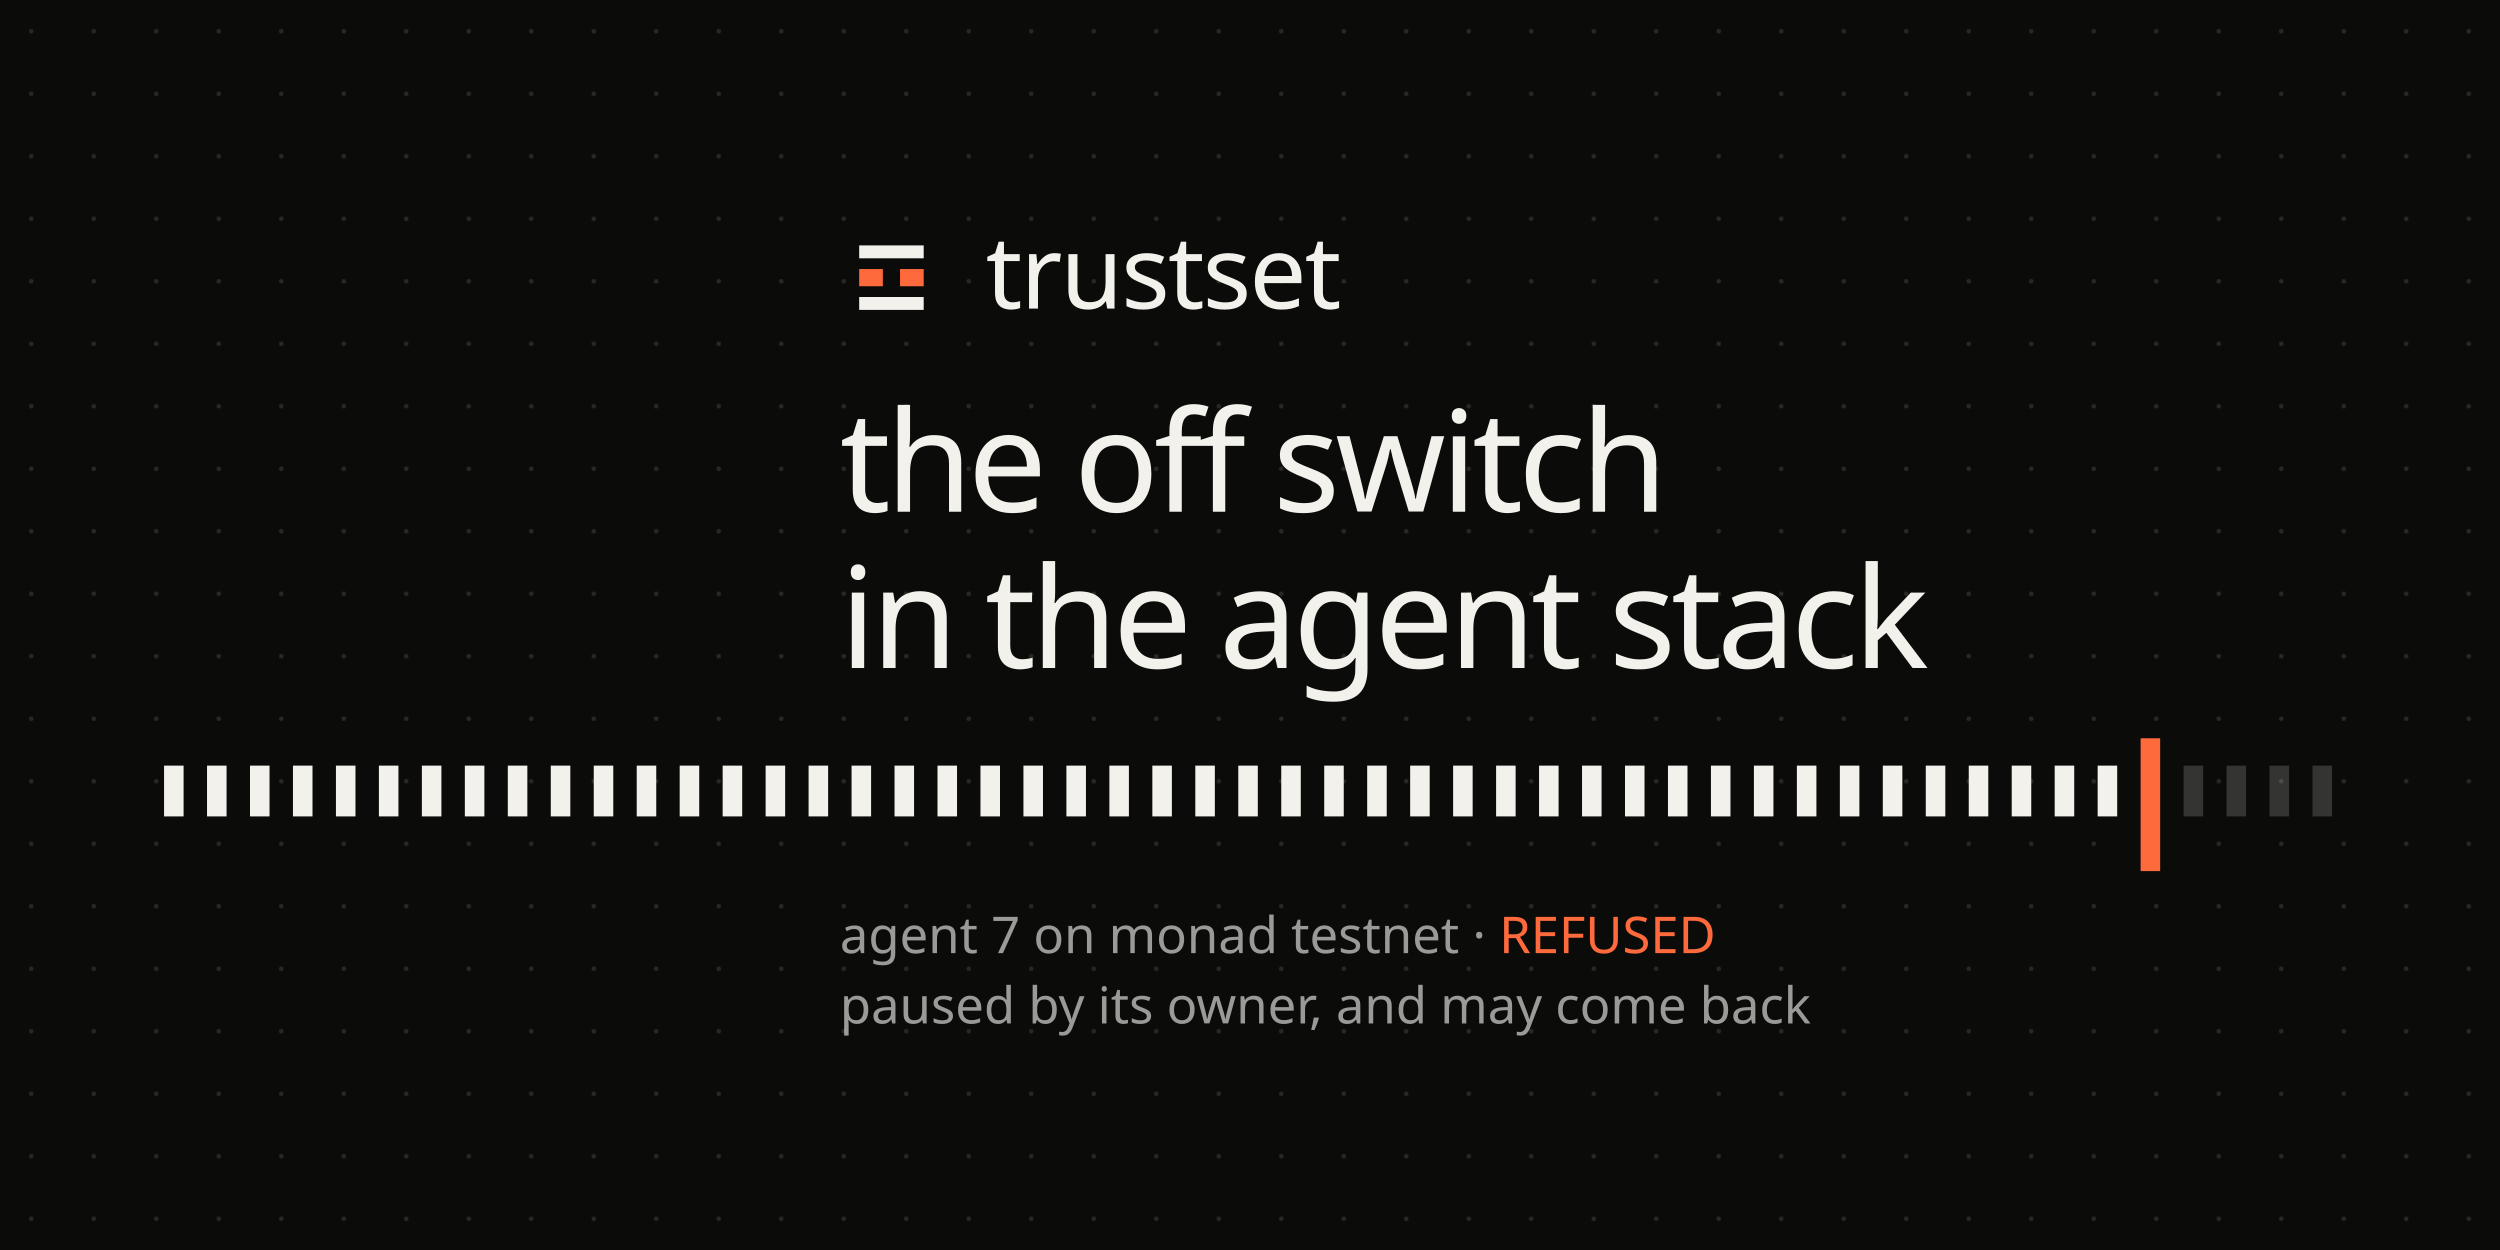
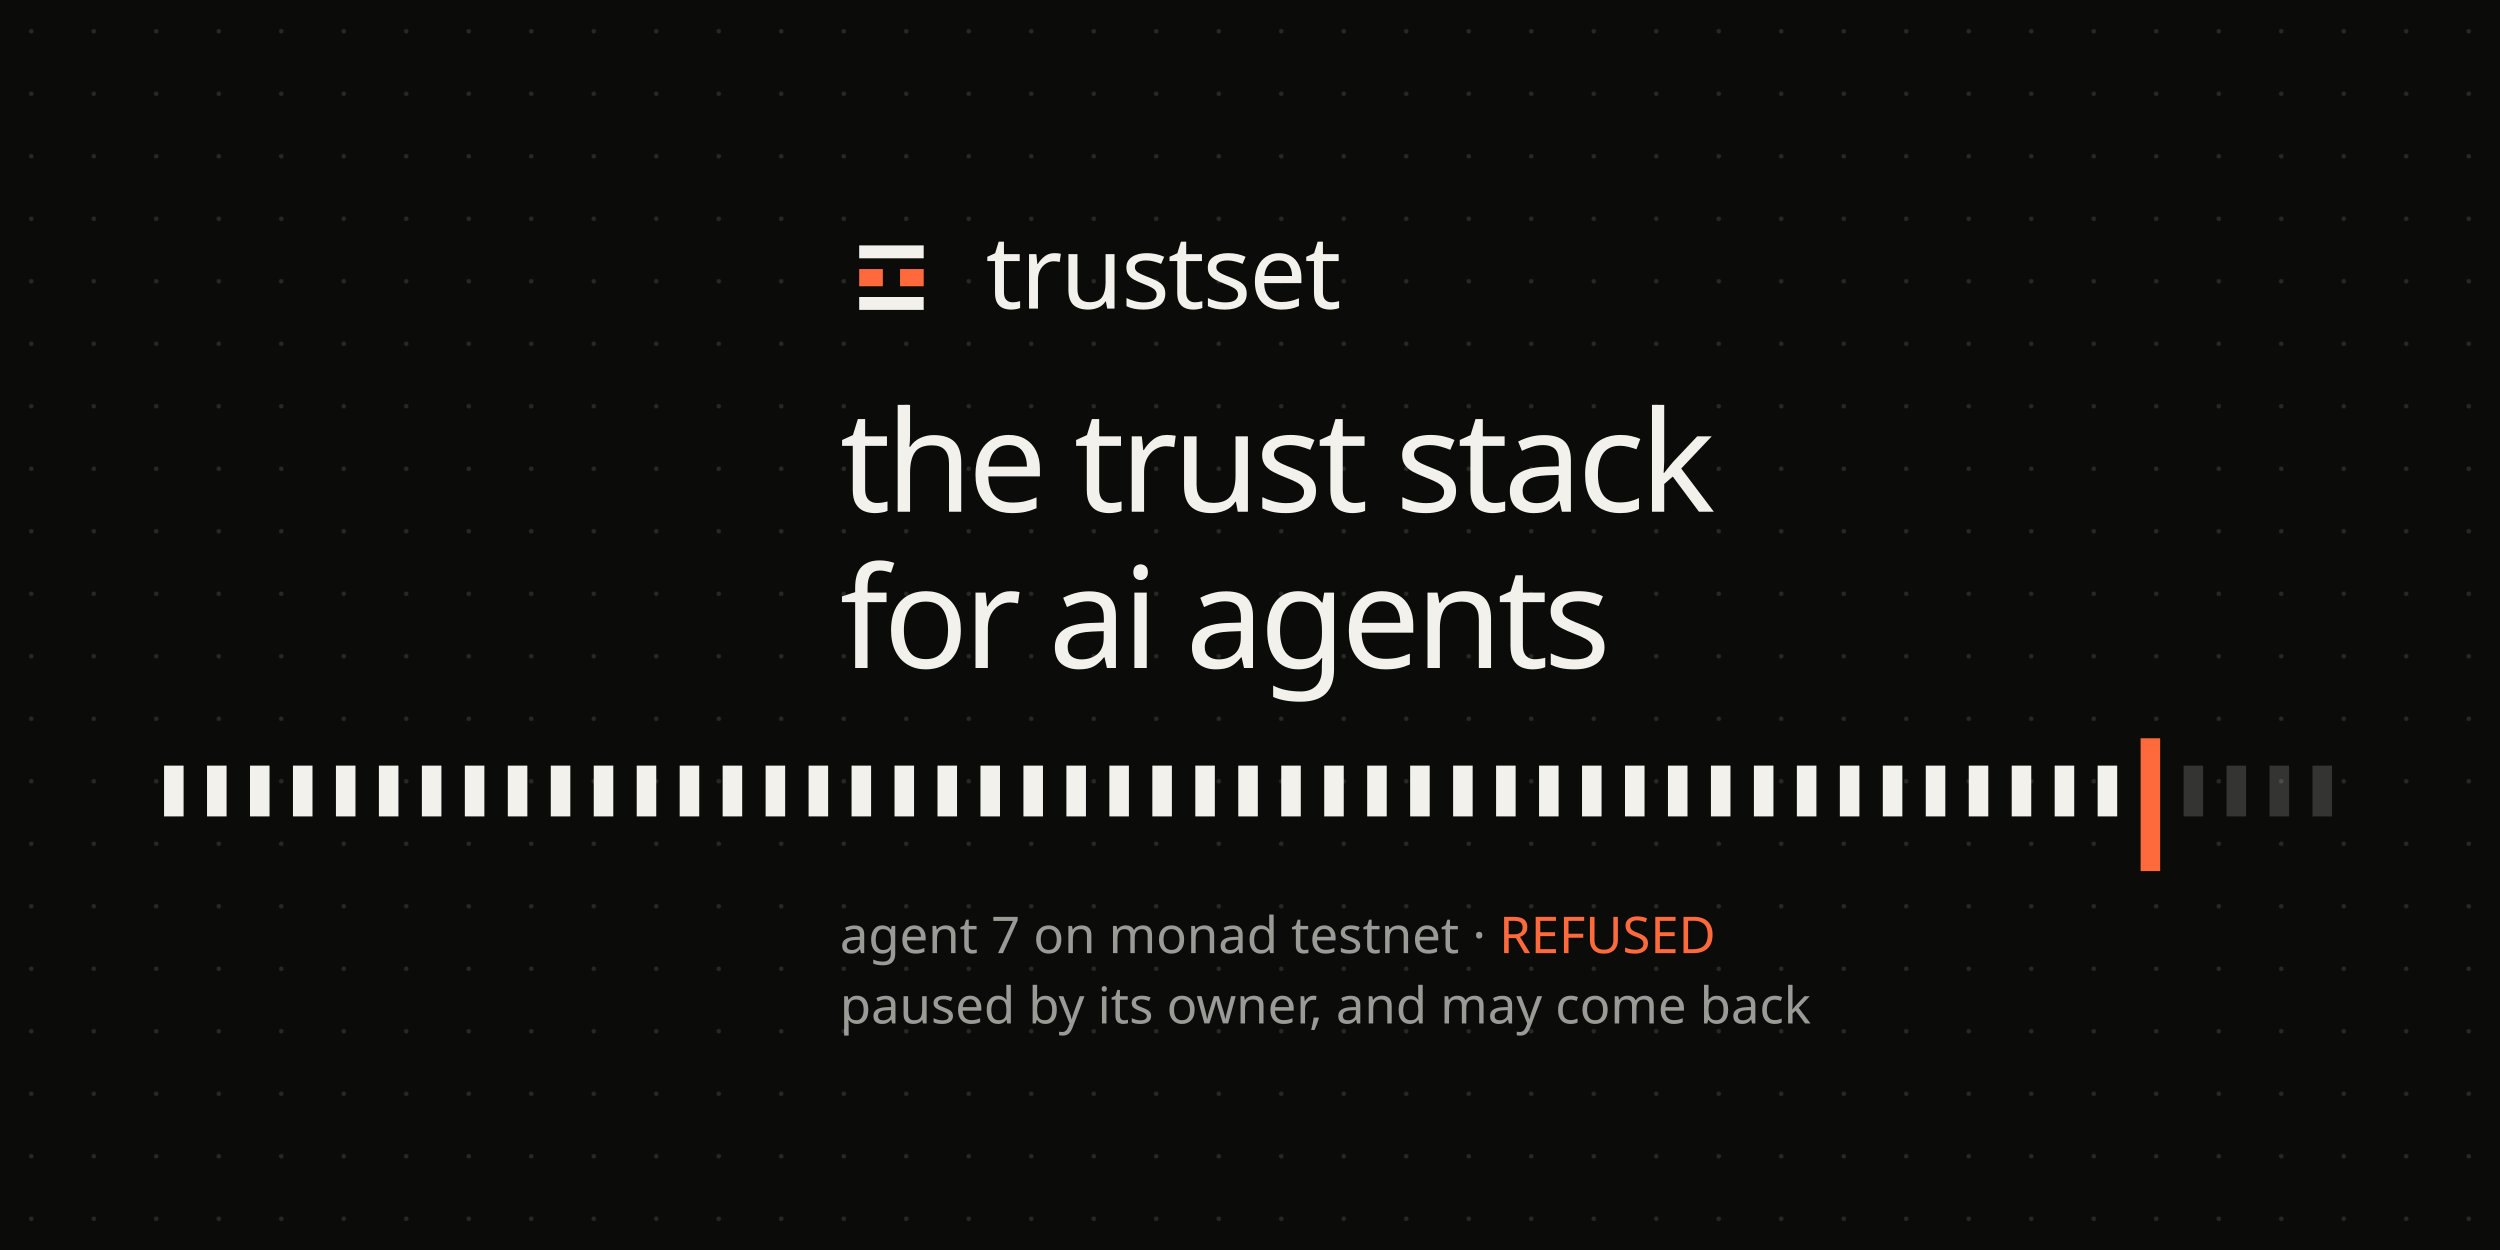
<svg xmlns="http://www.w3.org/2000/svg" viewBox="0 0 1280 640" width="1280" height="640" role="img" aria-label="trustset">
  <rect width="1280" height="640" fill="#0b0c0a" />
  <defs>
    <pattern id="g" width="32" height="32" patternUnits="userSpaceOnUse">
      <circle cx="16" cy="16" r="1.2" fill="#f2f1ec" fill-opacity="0.12" />
    </pattern>
  </defs>
  <rect width="1280" height="640" fill="url(#g)" />
  <g transform="translate(430,158)">
    <g transform="translate(0,-42.26) scale(1.1007)">
      <rect x="9" y="9" width="30" height="6" fill="#f2f1ec" />
      <rect x="9" y="20" width="11" height="8" fill="#ff6a3d" />
      <rect x="28" y="20" width="11" height="8" fill="#ff6a3d" />
      <rect x="9" y="33" width="30" height="6" fill="#f2f1ec" />
    </g>
    <text x="74.672" y="0" font-family="DM Mono" font-weight="500" font-size="52" fill="#f2f1ec" letter-spacing="-1">trustset</text>
  </g>
-   <text x="430" y="262" font-family="DM Mono" font-weight="500" font-size="72" fill="#f2f1ec" letter-spacing="-2.5">the off switch</text>
-   <text x="430" y="342" font-family="DM Mono" font-weight="500" font-size="72" fill="#f2f1ec" letter-spacing="-2.5">in the agent stack</text>
+   <text x="430" y="262" font-family="DM Mono" font-weight="500" font-size="72" fill="#f2f1ec" letter-spacing="-2.5">the trust stack</text>
+   <text x="430" y="342" font-family="DM Mono" font-weight="500" font-size="72" fill="#f2f1ec" letter-spacing="-2.5">for ai agents</text>
  <rect x="84" y="392" width="10" height="26" fill="#f2f1ec" />
  <rect x="106" y="392" width="10" height="26" fill="#f2f1ec" />
  <rect x="128" y="392" width="10" height="26" fill="#f2f1ec" />
  <rect x="150" y="392" width="10" height="26" fill="#f2f1ec" />
  <rect x="172" y="392" width="10" height="26" fill="#f2f1ec" />
  <rect x="194" y="392" width="10" height="26" fill="#f2f1ec" />
  <rect x="216" y="392" width="10" height="26" fill="#f2f1ec" />
  <rect x="238" y="392" width="10" height="26" fill="#f2f1ec" />
  <rect x="260" y="392" width="10" height="26" fill="#f2f1ec" />
  <rect x="282" y="392" width="10" height="26" fill="#f2f1ec" />
  <rect x="304" y="392" width="10" height="26" fill="#f2f1ec" />
  <rect x="326" y="392" width="10" height="26" fill="#f2f1ec" />
  <rect x="348" y="392" width="10" height="26" fill="#f2f1ec" />
  <rect x="370" y="392" width="10" height="26" fill="#f2f1ec" />
  <rect x="392" y="392" width="10" height="26" fill="#f2f1ec" />
  <rect x="414" y="392" width="10" height="26" fill="#f2f1ec" />
  <rect x="436" y="392" width="10" height="26" fill="#f2f1ec" />
  <rect x="458" y="392" width="10" height="26" fill="#f2f1ec" />
  <rect x="480" y="392" width="10" height="26" fill="#f2f1ec" />
  <rect x="502" y="392" width="10" height="26" fill="#f2f1ec" />
  <rect x="524" y="392" width="10" height="26" fill="#f2f1ec" />
  <rect x="546" y="392" width="10" height="26" fill="#f2f1ec" />
  <rect x="568" y="392" width="10" height="26" fill="#f2f1ec" />
  <rect x="590" y="392" width="10" height="26" fill="#f2f1ec" />
  <rect x="612" y="392" width="10" height="26" fill="#f2f1ec" />
  <rect x="634" y="392" width="10" height="26" fill="#f2f1ec" />
  <rect x="656" y="392" width="10" height="26" fill="#f2f1ec" />
  <rect x="678" y="392" width="10" height="26" fill="#f2f1ec" />
  <rect x="700" y="392" width="10" height="26" fill="#f2f1ec" />
  <rect x="722" y="392" width="10" height="26" fill="#f2f1ec" />
  <rect x="744" y="392" width="10" height="26" fill="#f2f1ec" />
  <rect x="766" y="392" width="10" height="26" fill="#f2f1ec" />
  <rect x="788" y="392" width="10" height="26" fill="#f2f1ec" />
  <rect x="810" y="392" width="10" height="26" fill="#f2f1ec" />
  <rect x="832" y="392" width="10" height="26" fill="#f2f1ec" />
  <rect x="854" y="392" width="10" height="26" fill="#f2f1ec" />
  <rect x="876" y="392" width="10" height="26" fill="#f2f1ec" />
  <rect x="898" y="392" width="10" height="26" fill="#f2f1ec" />
  <rect x="920" y="392" width="10" height="26" fill="#f2f1ec" />
  <rect x="942" y="392" width="10" height="26" fill="#f2f1ec" />
  <rect x="964" y="392" width="10" height="26" fill="#f2f1ec" />
  <rect x="986" y="392" width="10" height="26" fill="#f2f1ec" />
  <rect x="1008" y="392" width="10" height="26" fill="#f2f1ec" />
  <rect x="1030" y="392" width="10" height="26" fill="#f2f1ec" />
  <rect x="1052" y="392" width="10" height="26" fill="#f2f1ec" />
  <rect x="1074" y="392" width="10" height="26" fill="#f2f1ec" />
  <rect x="1096" y="378" width="10" height="68" fill="#ff6a3d" />
  <rect x="1118" y="392" width="10" height="26" fill="#f2f1ec" fill-opacity="0.18" />
  <rect x="1140" y="392" width="10" height="26" fill="#f2f1ec" fill-opacity="0.18" />
  <rect x="1162" y="392" width="10" height="26" fill="#f2f1ec" fill-opacity="0.18" />
  <rect x="1184" y="392" width="10" height="26" fill="#f2f1ec" fill-opacity="0.18" />
  <text x="430" y="488" font-family="DM Mono" font-weight="400" font-size="26" fill="#f2f1ec" fill-opacity="0.62">agent 7 on monad testnet  ·  <tspan fill="#ff6a3d" fill-opacity="1" font-weight="500">REFUSED</tspan>
  </text>
  <text x="430" y="524" font-family="DM Mono" font-weight="400" font-size="26" fill="#f2f1ec" fill-opacity="0.62">paused by its owner, and may come back</text>
</svg>
